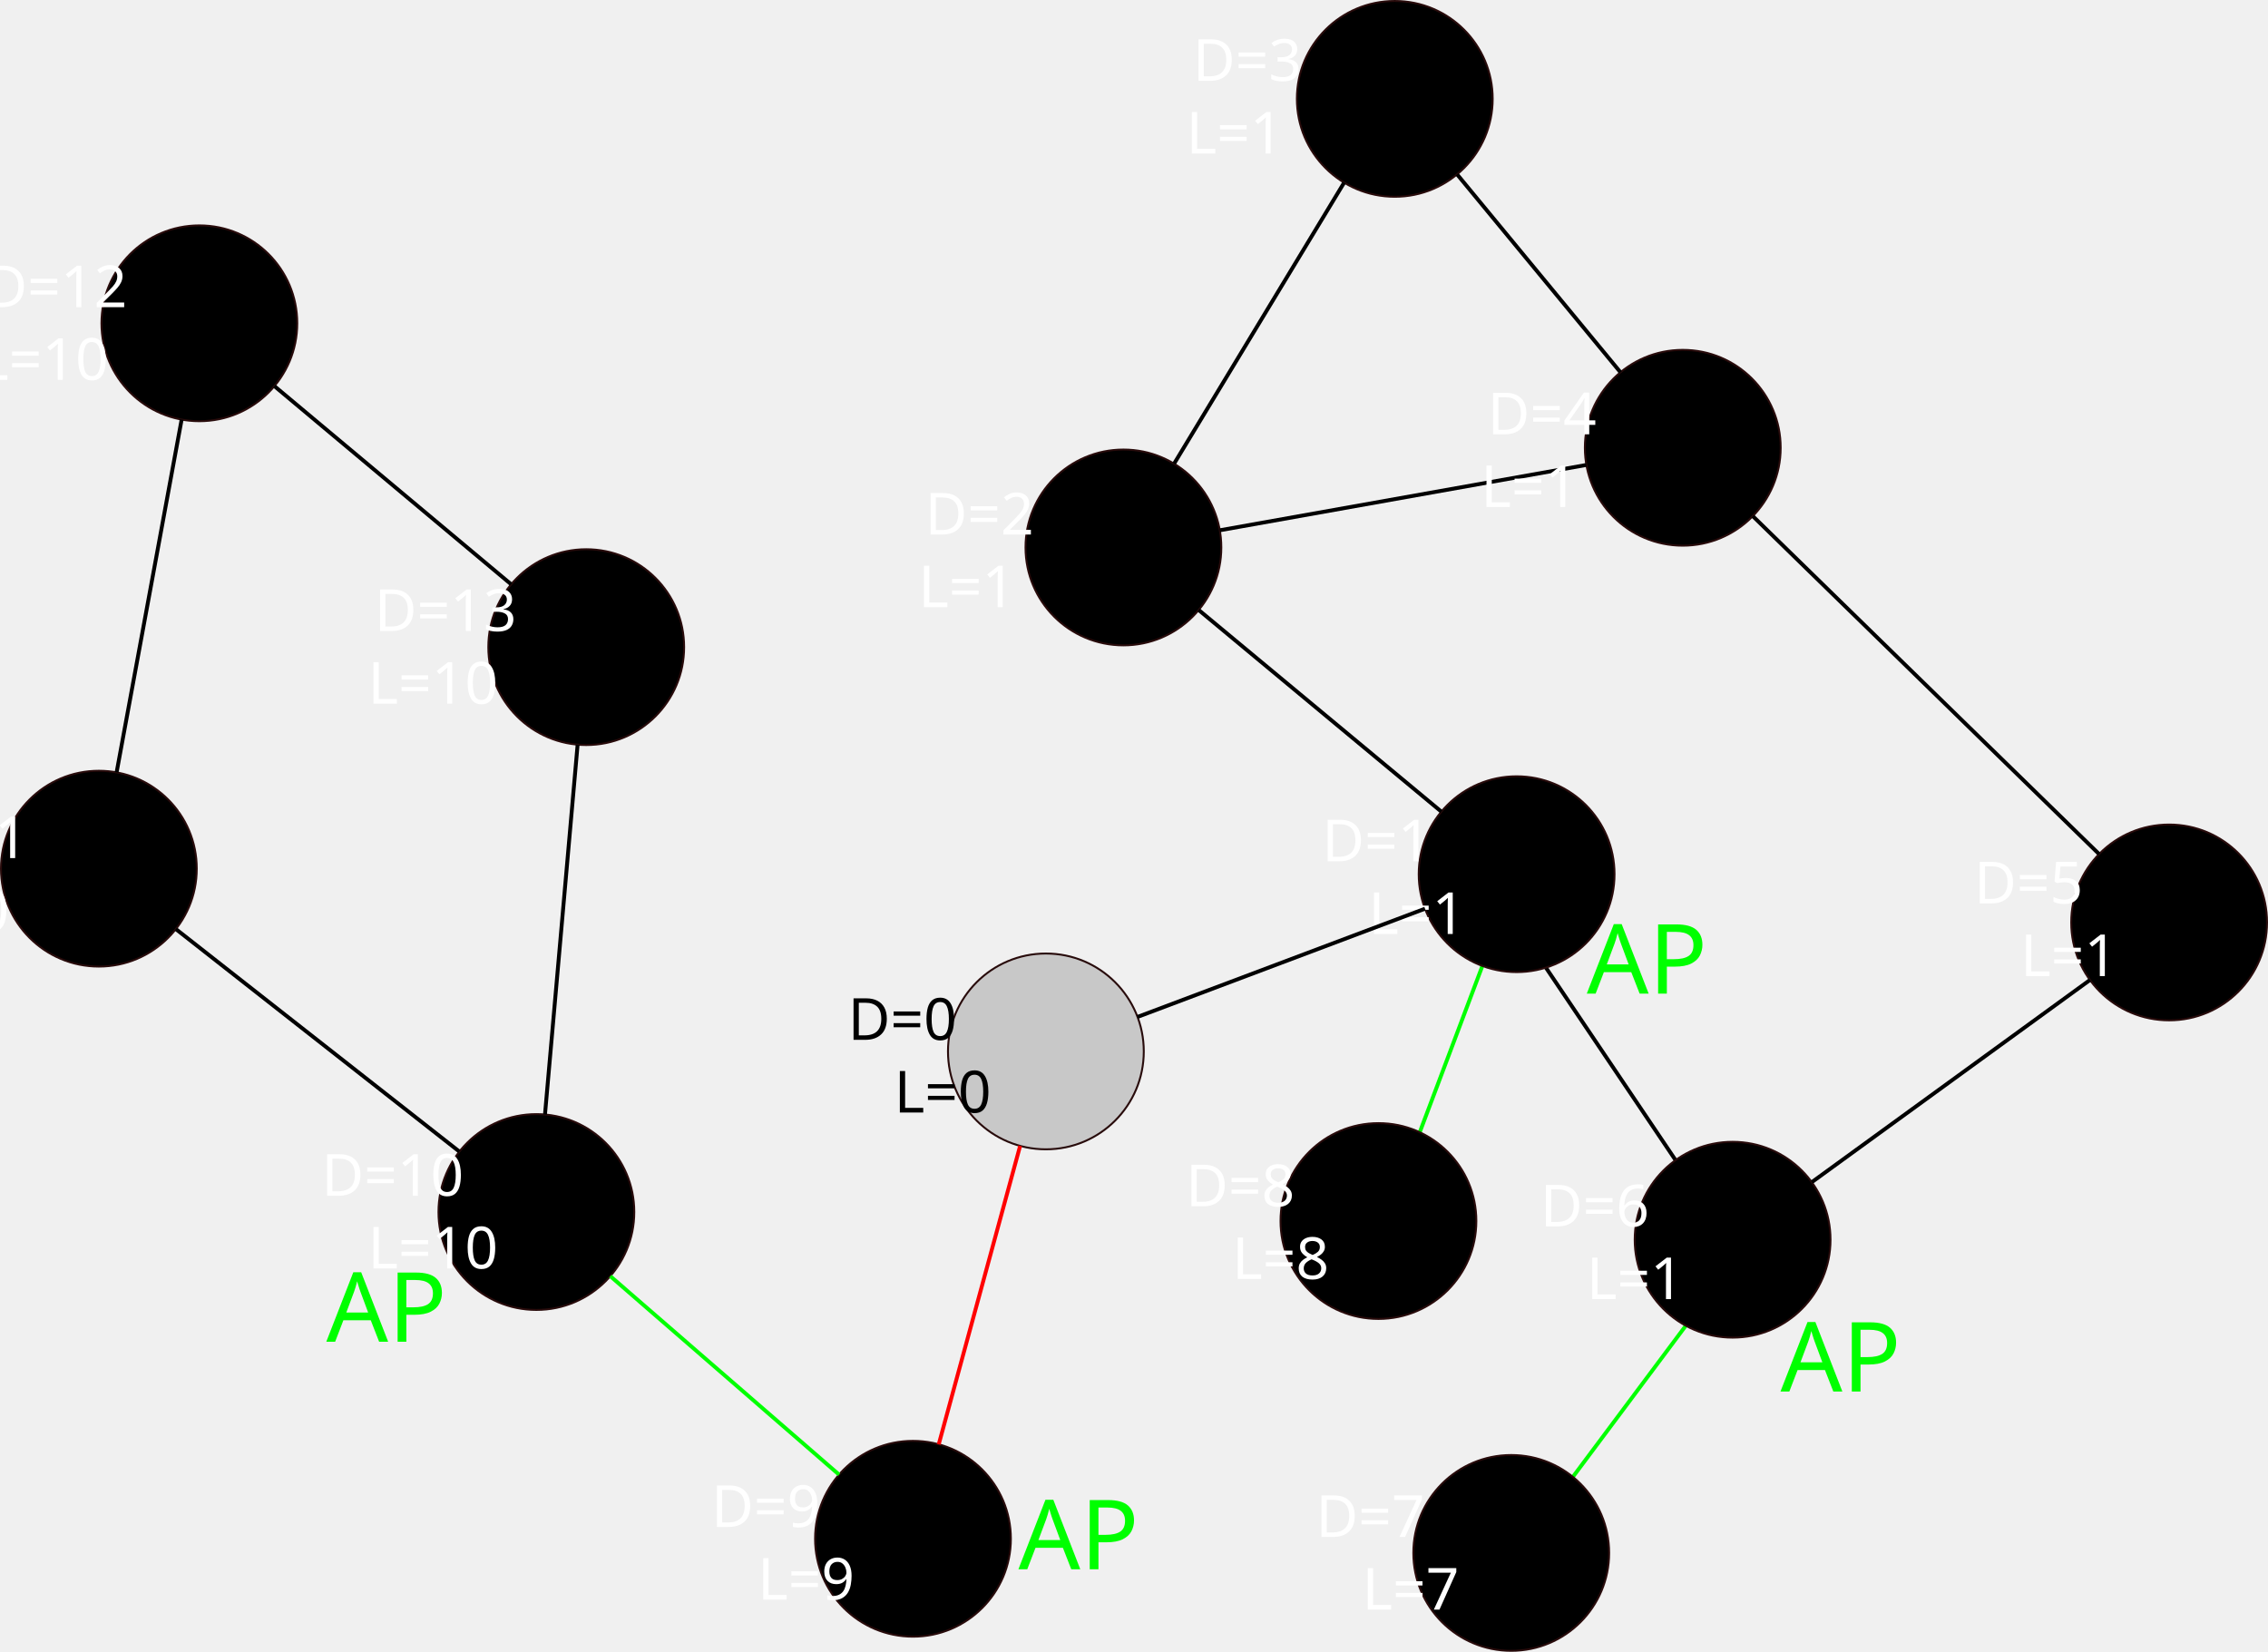
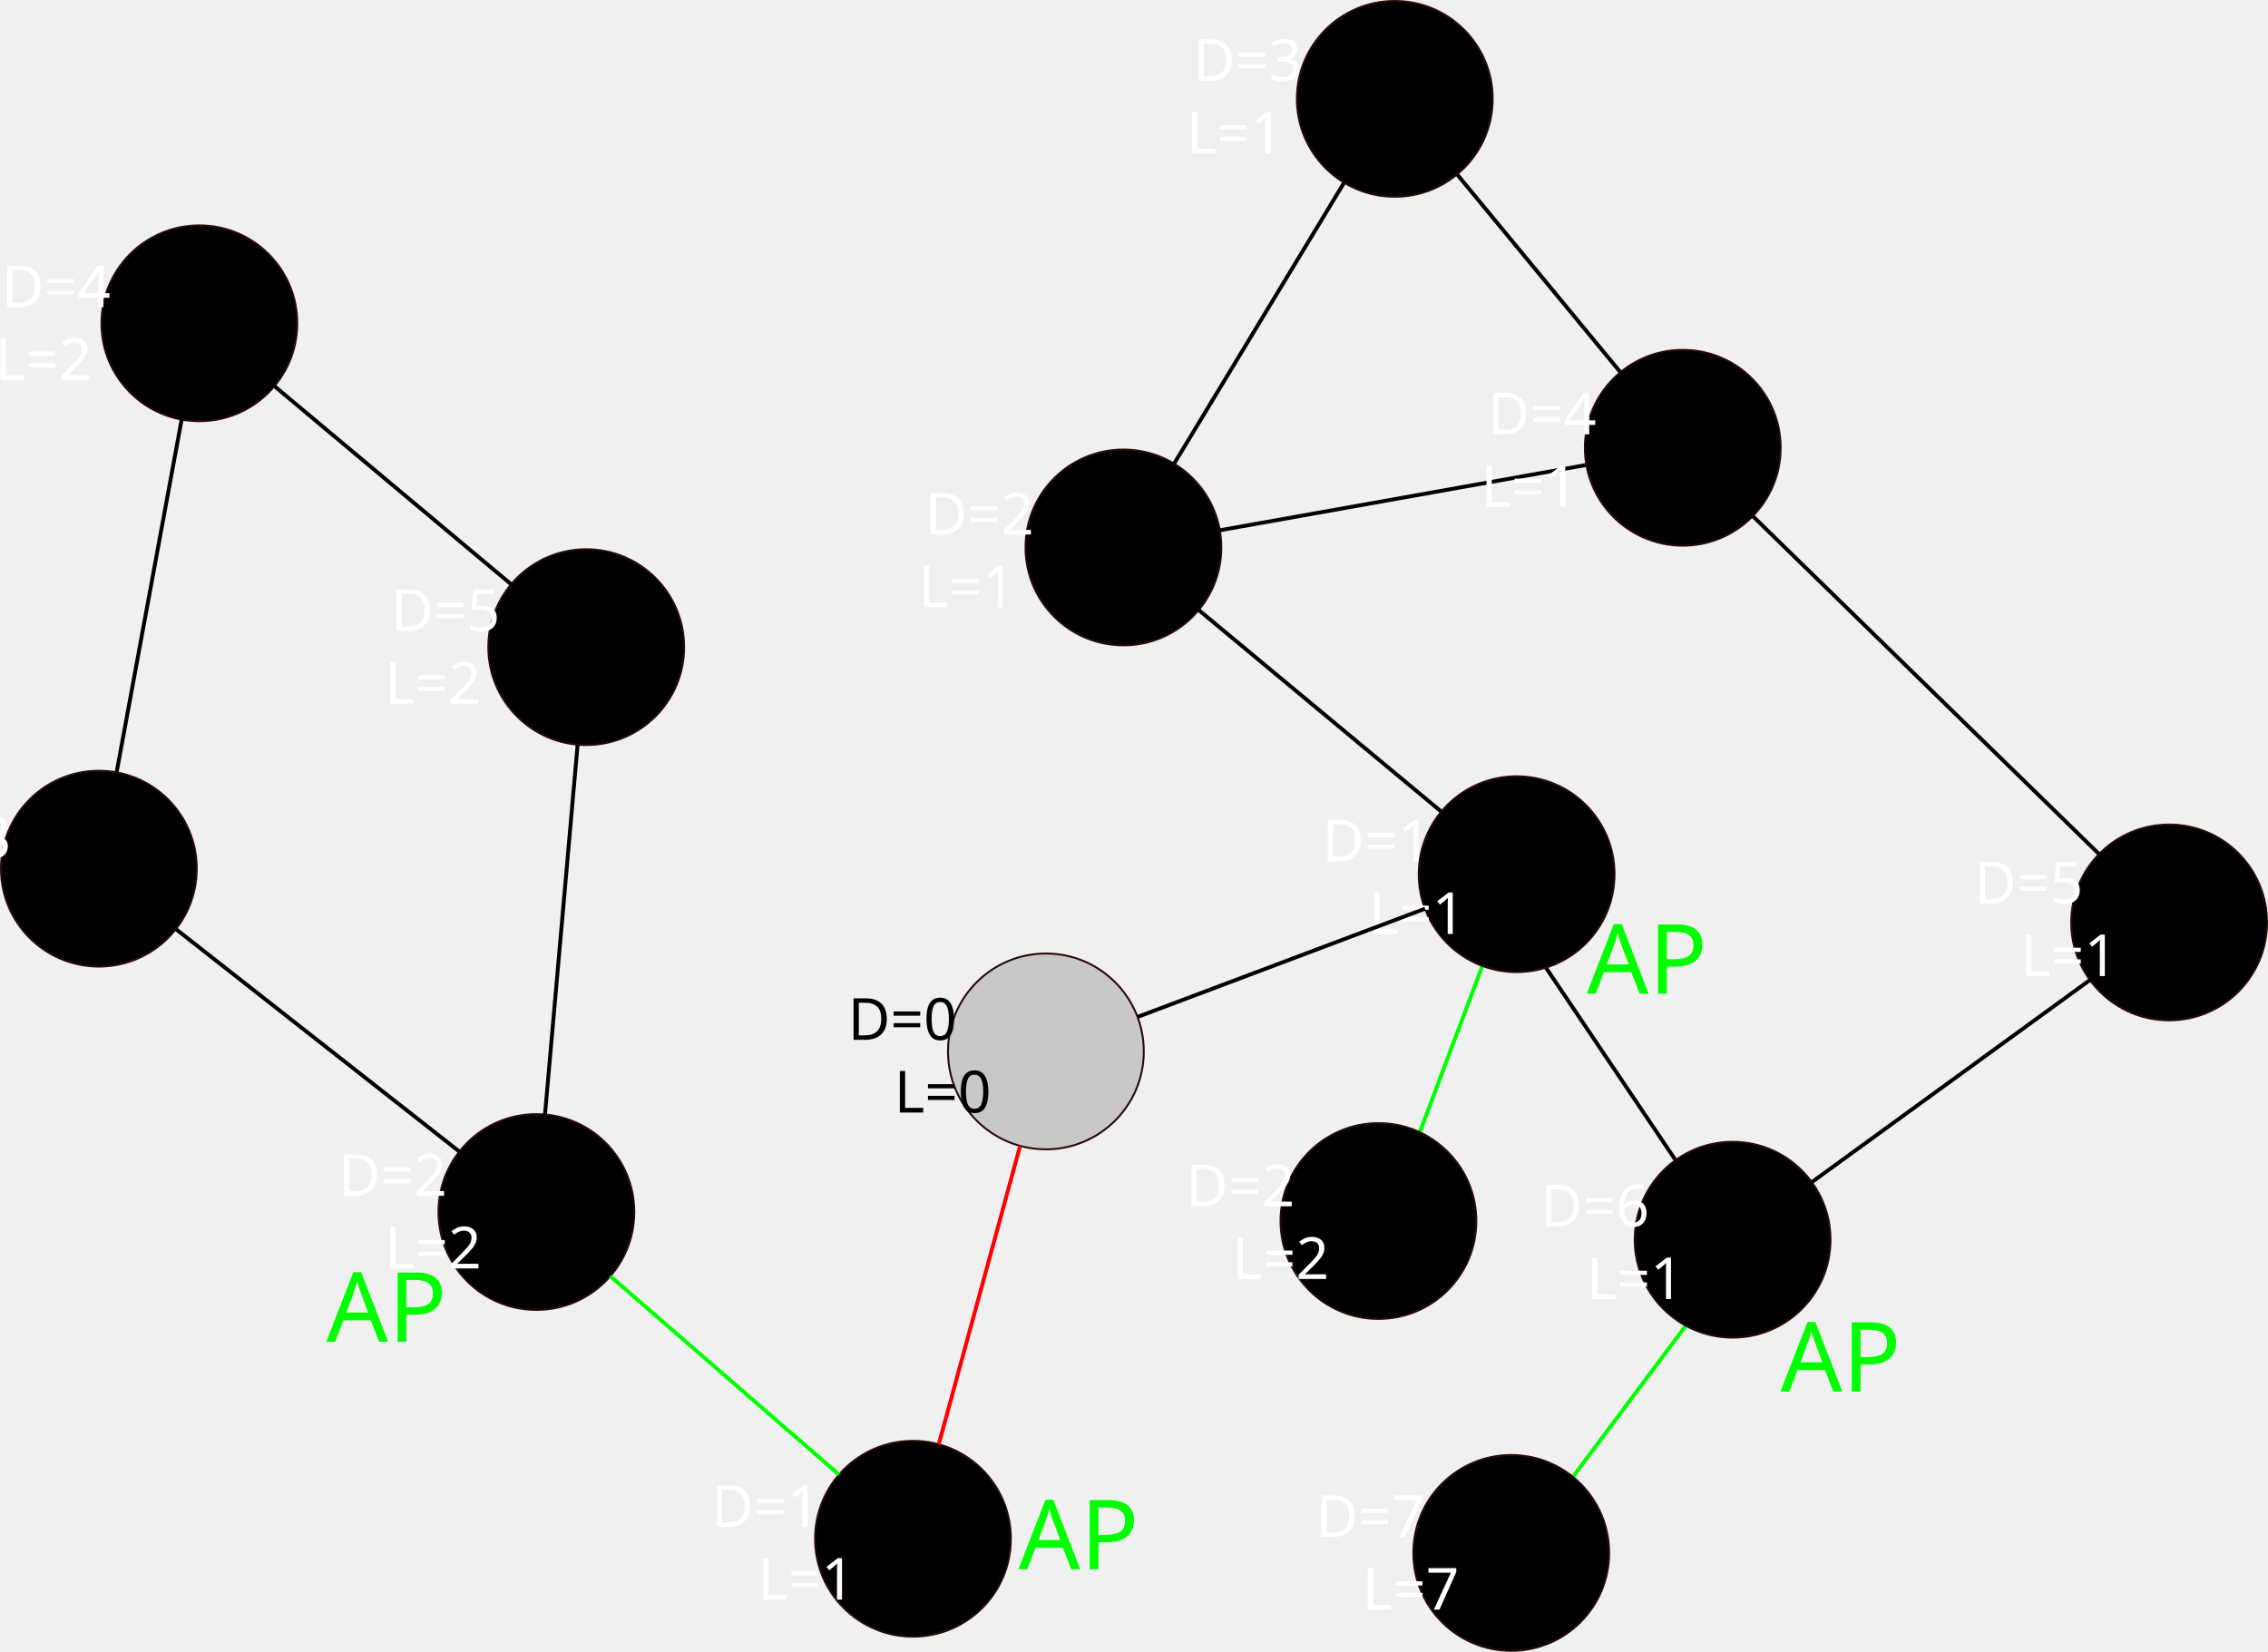
<svg xmlns="http://www.w3.org/2000/svg" width="585.037" height="426.087" id="svg2" version="1.0">
  <defs id="defs4">
    </defs>
  <g id="layer1" transform="translate(-68.7819,-91.14408)">
    <path style="fill:none;fill-opacity:0.75;fill-rule:evenodd;stroke:#00ff00;stroke-width:1px;stroke-linecap:butt;stroke-linejoin:miter;stroke-opacity:1" d="M 356.786,317.159 L 391.071,226.087" id="path2473" transform="translate(68.7819,91.14408)" />
    <path style="fill:none;fill-opacity:0.75;fill-rule:evenodd;stroke:#000000;stroke-width:1px;stroke-linecap:butt;stroke-linejoin:miter;stroke-opacity:1" d="M 451.538,316.971 L 518.208,415.966" id="path2425" />
    <path style="fill:none;fill-opacity:0.75;fill-rule:evenodd;stroke:#00ff00;stroke-width:1px;stroke-linecap:butt;stroke-linejoin:miter;stroke-opacity:1" d="M 457.599,494.758 L 517.198,414.956" id="path2433" />
    <path style="opacity:1;fill:#000000;fill-opacity:1;stroke:#280b0b;stroke-width:0.5;stroke-miterlimit:4;stroke-dasharray:none;stroke-opacity:1" id="path2383" d="m 145.462,174.54 a 25.254,25.254 0 0 1 -25.254,25.254 25.254,25.254 0 0 1 -25.254,-25.254 25.254,25.254 0 0 1 25.254,-25.254 25.254,25.254 0 0 1 25.254,25.254 z" />
    <path style="opacity:1;fill:#000000;fill-opacity:1;stroke:#280b0b;stroke-width:0.5;stroke-miterlimit:4;stroke-dasharray:none;stroke-opacity:1" id="path2385" d="m 145.462,174.54 a 25.254,25.254 0 0 1 -25.254,25.254 25.254,25.254 0 0 1 -25.254,-25.254 25.254,25.254 0 0 1 25.254,-25.254 25.254,25.254 0 0 1 25.254,25.254 z" transform="translate(-25.92244,140.6797)" />
    <path style="opacity:1;fill:#000000;fill-opacity:1;stroke:#280b0b;stroke-width:0.5;stroke-miterlimit:4;stroke-dasharray:none;stroke-opacity:1" id="path2389" d="m 145.462,174.54 a 25.254,25.254 0 0 1 -25.254,25.254 25.254,25.254 0 0 1 -25.254,-25.254 25.254,25.254 0 0 1 25.254,-25.254 25.254,25.254 0 0 1 25.254,25.254 z" transform="translate(99.79185,83.53684)" />
    <path style="opacity:1;fill:#000000;fill-opacity:1;stroke:#280b0b;stroke-width:0.5;stroke-miterlimit:4;stroke-dasharray:none;stroke-opacity:1" id="path2391" d="m 145.462,174.54 a 25.254,25.254 0 0 1 -25.254,25.254 25.254,25.254 0 0 1 -25.254,-25.254 25.254,25.254 0 0 1 25.254,-25.254 25.254,25.254 0 0 1 25.254,25.254 z" transform="translate(86.93471,229.2511)" />
    <path style="opacity:1;fill:#000000;fill-opacity:1;stroke:#280b0b;stroke-width:0.5;stroke-miterlimit:4;stroke-dasharray:none;stroke-opacity:1" id="path2393" d="m 145.462,174.54 a 25.254,25.254 0 0 1 -25.254,25.254 25.254,25.254 0 0 1 -25.254,-25.254 25.254,25.254 0 0 1 25.254,-25.254 25.254,25.254 0 0 1 25.254,25.254 z" transform="translate(184.0776,313.5368)" />
    <path style="opacity:1;fill:#c8c8c8;fill-opacity:1;stroke:#280b0b;stroke-width:0.5;stroke-miterlimit:4;stroke-dasharray:none;stroke-opacity:1" id="path2395" d="m 145.462,174.54 a 25.254,25.254 0 0 1 -25.254,25.254 25.254,25.254 0 0 1 -25.254,-25.254 25.254,25.254 0 0 1 25.254,-25.254 25.254,25.254 0 0 1 25.254,25.254 z" transform="translate(218.3633,187.8226)" />
    <path style="opacity:1;fill:#000000;fill-opacity:1;stroke:#280b0b;stroke-width:0.5;stroke-miterlimit:4;stroke-dasharray:none;stroke-opacity:1" id="path2397" d="m 145.462,174.54 a 25.254,25.254 0 0 1 -25.254,25.254 25.254,25.254 0 0 1 -25.254,-25.254 25.254,25.254 0 0 1 25.254,-25.254 25.254,25.254 0 0 1 25.254,25.254 z" transform="translate(238.3633,57.82255)" />
    <path style="opacity:1;fill:#000000;fill-opacity:1;stroke:#280b0b;stroke-width:0.5;stroke-miterlimit:4;stroke-dasharray:none;stroke-opacity:1" id="path2399" d="m 145.462,174.54 a 25.254,25.254 0 0 1 -25.254,25.254 25.254,25.254 0 0 1 -25.254,-25.254 25.254,25.254 0 0 1 25.254,-25.254 25.254,25.254 0 0 1 25.254,25.254 z" transform="translate(308.3633,-57.89173)" />
    <path style="opacity:1;fill:#000000;fill-opacity:1;stroke:#280b0b;stroke-width:0.5;stroke-miterlimit:4;stroke-dasharray:none;stroke-opacity:1" id="path2401" d="m 145.462,174.54 a 25.254,25.254 0 0 1 -25.254,25.254 25.254,25.254 0 0 1 -25.254,-25.254 25.254,25.254 0 0 1 25.254,-25.254 25.254,25.254 0 0 1 25.254,25.254 z" transform="translate(382.649,32.10827)" />
    <path style="opacity:1;fill:#000000;fill-opacity:1;stroke:#280b0b;stroke-width:0.5;stroke-miterlimit:4;stroke-dasharray:none;stroke-opacity:1" id="path2403" d="m 145.462,174.54 a 25.254,25.254 0 0 1 -25.254,25.254 25.254,25.254 0 0 1 -25.254,-25.254 25.254,25.254 0 0 1 25.254,-25.254 25.254,25.254 0 0 1 25.254,25.254 z" transform="translate(339.7919,142.1083)" />
    <path style="opacity:1;fill:#000000;fill-opacity:1;stroke:#280b0b;stroke-width:0.5;stroke-miterlimit:4;stroke-dasharray:none;stroke-opacity:1" id="path2405" d="m 145.462,174.54 a 25.254,25.254 0 0 1 -25.254,25.254 25.254,25.254 0 0 1 -25.254,-25.254 25.254,25.254 0 0 1 25.254,-25.254 25.254,25.254 0 0 1 25.254,25.254 z" transform="translate(395.5061,236.394)" />
    <path style="opacity:1;fill:#000000;fill-opacity:1;stroke:#280b0b;stroke-width:0.5;stroke-miterlimit:4;stroke-dasharray:none;stroke-opacity:1" id="path2429" d="m 145.462,174.54 a 25.254,25.254 0 0 1 -25.254,25.254 25.254,25.254 0 0 1 -25.254,-25.254 25.254,25.254 0 0 1 25.254,-25.254 25.254,25.254 0 0 1 25.254,25.254 z" transform="translate(508.1067,154.5533)" />
    <path style="opacity:1;fill:#000000;fill-opacity:1;stroke:#280b0b;stroke-width:0.5;stroke-miterlimit:4;stroke-dasharray:none;stroke-opacity:1" id="path2431" d="m 145.462,174.54 a 25.254,25.254 0 0 1 -25.254,25.254 25.254,25.254 0 0 1 -25.254,-25.254 25.254,25.254 0 0 1 25.254,-25.254 25.254,25.254 0 0 1 25.254,25.254 z" transform="translate(338.4011,317.1879)" />
    <path style="opacity:1;fill:#000000;fill-opacity:1;stroke:#280b0b;stroke-width:0.5;stroke-miterlimit:4;stroke-dasharray:none;stroke-opacity:1" id="path2469" d="m 145.462,174.54 a 25.254,25.254 0 0 1 -25.254,25.254 25.254,25.254 0 0 1 -25.254,-25.254 25.254,25.254 0 0 1 25.254,-25.254 25.254,25.254 0 0 1 25.254,25.254 z" transform="translate(304.1474,231.5749)" />
    <text xml:space="preserve" style="font-style:normal;font-weight:normal;font-size:40px;line-height:125%;font-family:sans-serif;letter-spacing:0px;word-spacing:0px;fill:#000000;fill-opacity:1;stroke:none;stroke-width:1px;stroke-linecap:butt;stroke-linejoin:miter;stroke-opacity:1" x="337.959" y="359.374" id="text4158">
      <tspan id="tspan4160" x="337.959" y="359.374" style="font-size:15px;text-align:center;text-anchor:middle">D=0</tspan>
      <tspan x="337.959" y="378.124" id="tspan4162" style="font-size:15px;text-align:center;text-anchor:middle">L=0</tspan>
    </text>
    <text xml:space="preserve" style="font-style:normal;font-weight:normal;font-size:40px;line-height:125%;font-family:sans-serif;letter-spacing:0px;word-spacing:0px;fill:#ffffff;fill-opacity:1;stroke:none;stroke-width:1px;stroke-linecap:butt;stroke-linejoin:miter;stroke-opacity:1;" x="460.262" y="313.317" id="text4158-7">
      <tspan id="tspan4160-0" x="460.262" y="313.317" style="font-size:15px;text-align:center;text-anchor:middle;fill:#ffffff;fill-opacity:1;">D=1</tspan>
      <tspan x="460.262" y="332.067" id="tspan4162-3" style="font-size:15px;text-align:center;text-anchor:middle;fill:#ffffff;fill-opacity:1;">L=1</tspan>
    </text>
    <path style="fill:none;fill-rule:evenodd;stroke:#000000;stroke-width:1px;stroke-linecap:butt;stroke-linejoin:miter;stroke-opacity:1" d="m 362.205,353.465 74.161,-27.919" id="path4185" />
    <path style="fill:none;fill-rule:evenodd;stroke:#000000;stroke-width:1px;stroke-linecap:butt;stroke-linejoin:miter;stroke-opacity:1" d="M 440.577,300.508 377.994,248.502" id="path4187" />
    <path style="fill:none;fill-rule:evenodd;stroke:#000000;stroke-width:1px;stroke-linecap:butt;stroke-linejoin:miter;stroke-opacity:1" d="m 383.433,227.931 94.562,-16.853" id="path4189" />
    <path style="fill:none;fill-rule:evenodd;stroke:#000000;stroke-width:1px;stroke-linecap:butt;stroke-linejoin:miter;stroke-opacity:1" d="m 371.643,210.755 43.858,-72.5" id="path4191" />
    <path style="fill:none;fill-rule:evenodd;stroke:#000000;stroke-width:1px;stroke-linecap:butt;stroke-linejoin:miter;stroke-opacity:1" d="m 444.647,136.124 42.135,51.048" id="path4193" />
    <path style="fill:none;fill-rule:evenodd;stroke:#000000;stroke-width:1px;stroke-linecap:butt;stroke-linejoin:miter;stroke-opacity:1" d="m 520.93,224.287 89.312,87.167" id="path4195" />
    <path style="fill:none;fill-rule:evenodd;stroke:#000000;stroke-width:1px;stroke-linecap:butt;stroke-linejoin:miter;stroke-opacity:1" d="m 536.142,396.086 71.745,-52.146" id="path4197" />
    <path style="fill:none;fill-rule:evenodd;stroke:#ff0000;stroke-width:1px;stroke-linecap:butt;stroke-linejoin:miter;stroke-opacity:1" d="m 331.927,386.726 -20.996,76.987" id="path4199" />
    <path style="fill:none;fill-rule:evenodd;stroke:#00ff00;stroke-width:1px;stroke-linecap:butt;stroke-linejoin:miter;stroke-opacity:1" d="m 226.217,420.341 58.994,51.186" id="path4201" />
    <path style="fill:none;fill-rule:evenodd;stroke:#000000;stroke-width:1px;stroke-linecap:butt;stroke-linejoin:miter;stroke-opacity:1" d="m 114.152,330.81 73.125,57.389" id="path4203" />
    <path style="fill:none;fill-rule:evenodd;stroke:#000000;stroke-width:1px;stroke-linecap:butt;stroke-linejoin:miter;stroke-opacity:1" d="M 115.632,199.375 98.862,290.384" id="path4205" />
    <path style="fill:none;fill-rule:evenodd;stroke:#000000;stroke-width:1px;stroke-linecap:butt;stroke-linejoin:miter;stroke-opacity:1" d="m 139.572,190.75 61.063,51.117" id="path4207" />
    <path style="fill:none;fill-rule:evenodd;stroke:#000000;stroke-width:1px;stroke-linecap:butt;stroke-linejoin:miter;stroke-opacity:1" d="m 217.78,283.232 -8.418,95.403" id="path4209" />
    <text xml:space="preserve" style="font-style:normal;font-weight:normal;font-size:40px;line-height:125%;font-family:sans-serif;letter-spacing:0px;word-spacing:0px;fill:#ffffff;fill-opacity:1;stroke:none;stroke-width:1px;stroke-linecap:butt;stroke-linejoin:miter;stroke-opacity:1;" x="357.833" y="229.031" id="text4158-1">
      <tspan id="tspan4160-08" x="357.833" y="229.031" style="font-size:15px;text-align:center;text-anchor:middle;fill:#ffffff;fill-opacity:1;">D=2</tspan>
      <tspan x="357.833" y="247.781" id="tspan4162-2" style="font-size:15px;text-align:center;text-anchor:middle;fill:#ffffff;fill-opacity:1;">L=<tspan style="fill:#ffffff;fill-opacity:1;" id="tspan4399">1</tspan>
      </tspan>
    </text>
    <text xml:space="preserve" style="font-style:normal;font-weight:normal;font-size:40px;line-height:125%;font-family:sans-serif;letter-spacing:0px;word-spacing:0px;fill:#ffffff;fill-opacity:1;stroke:none;stroke-width:1px;stroke-linecap:butt;stroke-linejoin:miter;stroke-opacity:1;" x="426.943" y="111.994" id="text4158-1-9">
      <tspan id="tspan4160-08-7" x="426.943" y="111.994" style="font-size:15px;text-align:center;text-anchor:middle;fill:#ffffff;fill-opacity:1;">D=3</tspan>
      <tspan x="426.943" y="130.744" id="tspan4162-2-0" style="font-size:15px;text-align:center;text-anchor:middle;fill:#ffffff;fill-opacity:1;">L=<tspan style="fill:#ffffff;fill-opacity:1;" id="tspan4397">1</tspan>
      </tspan>
    </text>
    <text xml:space="preserve" style="font-style:normal;font-weight:normal;font-size:40px;line-height:125%;font-family:sans-serif;letter-spacing:0px;word-spacing:0px;fill:#ffffff;fill-opacity:1;stroke:none;stroke-width:1px;stroke-linecap:butt;stroke-linejoin:miter;stroke-opacity:1;" x="502.936" y="203.174" id="text4158-1-9-0">
      <tspan id="tspan4160-08-7-1" x="502.936" y="203.174" style="font-size:15px;text-align:center;text-anchor:middle;fill:#ffffff;fill-opacity:1;">D=4</tspan>
      <tspan x="502.936" y="221.924" id="tspan4162-2-0-0" style="font-size:15px;text-align:center;text-anchor:middle;fill:#ffffff;fill-opacity:1;">L=1<tspan style="fill:#ffffff;fill-opacity:1;" id="tspan4395" />
      </tspan>
    </text>
    <text xml:space="preserve" style="font-style:normal;font-weight:normal;font-size:40px;line-height:125%;font-family:sans-serif;letter-spacing:0px;word-spacing:0px;fill:#ffffff;fill-opacity:1;stroke:none;stroke-width:1px;stroke-linecap:butt;stroke-linejoin:miter;stroke-opacity:1;" x="628.471" y="324.181" id="text4158-1-9-0-0">
      <tspan id="tspan4160-08-7-1-0" x="628.471" y="324.181" style="font-size:15px;text-align:center;text-anchor:middle;fill:#ffffff;fill-opacity:1;">D=5</tspan>
      <tspan x="628.471" y="342.931" id="tspan4162-2-0-0-1" style="font-size:15px;text-align:center;text-anchor:middle;fill:#ffffff;fill-opacity:1;">L=1</tspan>
    </text>
    <text xml:space="preserve" style="font-style:normal;font-weight:normal;font-size:40px;line-height:125%;font-family:sans-serif;letter-spacing:0px;word-spacing:0px;fill:#ffffff;fill-opacity:1;stroke:none;stroke-width:1px;stroke-linecap:butt;stroke-linejoin:miter;stroke-opacity:1;" x="516.562" y="407.503" id="text4158-1-9-0-0-9">
      <tspan id="tspan4160-08-7-1-0-5" x="516.562" y="407.503" style="font-size:15px;text-align:center;text-anchor:middle;fill:#ffffff;fill-opacity:1;">D=6</tspan>
      <tspan x="516.562" y="426.253" id="tspan4162-2-0-0-1-6" style="font-size:15px;text-align:center;text-anchor:middle;fill:#ffffff;fill-opacity:1;">L=1</tspan>
    </text>
    <text xml:space="preserve" style="font-style:normal;font-weight:normal;font-size:40px;line-height:125%;font-family:sans-serif;letter-spacing:0px;word-spacing:0px;fill:#ffffff;fill-opacity:1;stroke:none;stroke-width:1px;stroke-linecap:butt;stroke-linejoin:miter;stroke-opacity:1;" x="458.665" y="487.602" id="text4158-1-9-0-0-9-9">
      <tspan id="tspan4160-08-7-1-0-5-9" x="458.665" y="487.602" style="font-size:15px;text-align:center;text-anchor:middle;fill:#ffffff;fill-opacity:1;">D=7</tspan>
      <tspan x="458.665" y="506.352" id="tspan4162-2-0-0-1-6-5" style="font-size:15px;text-align:center;text-anchor:middle;fill:#ffffff;fill-opacity:1;">L=7</tspan>
    </text>
    <text xml:space="preserve" style="font-style:normal;font-weight:normal;font-size:40px;line-height:125%;font-family:sans-serif;letter-spacing:0px;word-spacing:0px;fill:#000000;fill-opacity:1;stroke:none;stroke-width:1px;stroke-linecap:butt;stroke-linejoin:miter;stroke-opacity:1" x="528.068" y="450.088" id="text4371">
      <tspan id="tspan4373" x="528.068" y="450.088" style="font-size:25px;fill:#00ff00;fill-opacity:1">AP</tspan>
    </text>
-     <text xml:space="preserve" style="font-style:normal;font-weight:normal;font-size:40px;line-height:125%;font-family:sans-serif;letter-spacing:0px;word-spacing:0px;fill:#ffffff;fill-opacity:1;stroke:none;stroke-width:1px;stroke-linecap:butt;stroke-linejoin:miter;stroke-opacity:1;" x="425.123" y="402.308" id="text4158-7-0">
-       <tspan id="tspan4160-0-9" x="425.123" y="402.308" style="font-size:15px;text-align:center;text-anchor:middle;fill:#ffffff;fill-opacity:1;">D=8</tspan>
-       <tspan x="425.123" y="421.058" id="tspan4162-3-1" style="font-size:15px;text-align:center;text-anchor:middle;fill:#ffffff;fill-opacity:1;">L=8</tspan>
+     <text xml:space="preserve" style="font-style:normal;font-weight:normal;font-size:40px;line-height:125%;font-family:sans-serif;letter-spacing:0px;word-spacing:0px;fill:#ffffff;fill-opacity:1;stroke:none;stroke-width:1px;stroke-linecap:butt;stroke-linejoin:miter;stroke-opacity:1" x="425.123" y="402.308" id="text4158-7-0">
+       <tspan id="tspan4160-0-9" x="425.123" y="402.308" style="font-size:15px;text-align:center;text-anchor:middle;fill:#ffffff;fill-opacity:1">D=2</tspan>
+       <tspan x="425.123" y="421.058" id="tspan4162-3-1" style="font-size:15px;text-align:center;text-anchor:middle;fill:#ffffff;fill-opacity:1">L=2</tspan>
    </text>
    <text xml:space="preserve" style="font-style:normal;font-weight:normal;font-size:40px;line-height:125%;font-family:sans-serif;letter-spacing:0px;word-spacing:0px;fill:#000000;fill-opacity:1;stroke:none;stroke-width:1px;stroke-linecap:butt;stroke-linejoin:miter;stroke-opacity:1" x="478.1" y="347.446" id="text4371-3">
      <tspan id="tspan4373-6" x="478.1" y="347.446" style="font-size:25px;fill:#00ff00;fill-opacity:1">AP</tspan>
    </text>
-     <text xml:space="preserve" style="font-style:normal;font-weight:normal;font-size:40px;line-height:125%;font-family:sans-serif;letter-spacing:0px;word-spacing:0px;fill:#ffffff;fill-opacity:1;stroke:none;stroke-width:1px;stroke-linecap:butt;stroke-linejoin:miter;stroke-opacity:1;" x="302.721" y="485.032" id="text4158-6">
-       <tspan id="tspan4160-3" x="302.721" y="485.032" style="font-size:15px;text-align:center;text-anchor:middle;fill:#ffffff;fill-opacity:1;">D=9</tspan>
-       <tspan x="302.721" y="503.782" id="tspan4162-26" style="font-size:15px;text-align:center;text-anchor:middle;fill:#ffffff;fill-opacity:1;">L=9</tspan>
+     <text xml:space="preserve" style="font-style:normal;font-weight:normal;font-size:40px;line-height:125%;font-family:sans-serif;letter-spacing:0px;word-spacing:0px;fill:#ffffff;fill-opacity:1;stroke:none;stroke-width:1px;stroke-linecap:butt;stroke-linejoin:miter;stroke-opacity:1" x="302.721" y="485.032" id="text4158-6">
+       <tspan id="tspan4160-3" x="302.721" y="485.032" style="font-size:15px;text-align:center;text-anchor:middle;fill:#ffffff;fill-opacity:1">D=1</tspan>
+       <tspan x="302.721" y="503.782" id="tspan4162-26" style="font-size:15px;text-align:center;text-anchor:middle;fill:#ffffff;fill-opacity:1">L=1</tspan>
    </text>
-     <text xml:space="preserve" style="font-style:normal;font-weight:normal;font-size:40px;line-height:125%;font-family:sans-serif;letter-spacing:0px;word-spacing:0px;fill:#ffffff;fill-opacity:1;stroke:none;stroke-width:1px;stroke-linecap:butt;stroke-linejoin:miter;stroke-opacity:1;" x="206.463" y="399.594" id="text4158-6-7">
-       <tspan id="tspan4160-3-9" x="206.463" y="399.594" style="font-size:15px;text-align:center;text-anchor:middle;fill:#ffffff;fill-opacity:1;">D=10</tspan>
-       <tspan x="206.463" y="418.344" id="tspan4162-26-7" style="font-size:15px;text-align:center;text-anchor:middle;fill:#ffffff;fill-opacity:1;">L=10</tspan>
+     <text xml:space="preserve" style="font-style:normal;font-weight:normal;font-size:40px;line-height:125%;font-family:sans-serif;letter-spacing:0px;word-spacing:0px;fill:#ffffff;fill-opacity:1;stroke:none;stroke-width:1px;stroke-linecap:butt;stroke-linejoin:miter;stroke-opacity:1" x="206.463" y="399.594" id="text4158-6-7">
+       <tspan id="tspan4160-3-9" x="206.463" y="399.594" style="font-size:15px;text-align:center;text-anchor:middle;fill:#ffffff;fill-opacity:1">D=2</tspan>
+       <tspan x="206.463" y="418.344" id="tspan4162-26-7" style="font-size:15px;text-align:center;text-anchor:middle;fill:#ffffff;fill-opacity:1">L=2</tspan>
    </text>
-     <text xml:space="preserve" style="font-style:normal;font-weight:normal;font-size:40px;line-height:125%;font-family:sans-serif;letter-spacing:0px;word-spacing:0px;fill:#ffffff;fill-opacity:1;stroke:none;stroke-width:1px;stroke-linecap:butt;stroke-linejoin:miter;stroke-opacity:1;" x="94.003" y="312.498" id="text4158-6-7-6">
-       <tspan id="tspan4160-3-9-2" x="94.003" y="312.498" style="font-size:15px;text-align:center;text-anchor:middle;fill:#ffffff;fill-opacity:1;">D=11</tspan>
-       <tspan x="94.003" y="331.248" id="tspan4162-26-7-9" style="font-size:15px;text-align:center;text-anchor:middle;fill:#ffffff;fill-opacity:1;">L=<tspan style="fill:#ffffff;fill-opacity:1;" id="tspan4553">10</tspan>
+     <text xml:space="preserve" style="font-style:normal;font-weight:normal;font-size:40px;line-height:125%;font-family:sans-serif;letter-spacing:0px;word-spacing:0px;fill:#ffffff;fill-opacity:1;stroke:none;stroke-width:1px;stroke-linecap:butt;stroke-linejoin:miter;stroke-opacity:1" x="94.003" y="312.498" id="text4158-6-7-6">
+       <tspan id="tspan4160-3-9-2" x="94.003" y="312.498" style="font-size:15px;text-align:center;text-anchor:middle;fill:#ffffff;fill-opacity:1">D=3</tspan>
+       <tspan x="94.003" y="331.248" id="tspan4162-26-7-9" style="font-size:15px;text-align:center;text-anchor:middle;fill:#ffffff;fill-opacity:1">L=2<tspan style="fill:#ffffff;fill-opacity:1" id="tspan4553" />
      </tspan>
    </text>
-     <text xml:space="preserve" style="font-style:normal;font-weight:normal;font-size:40px;line-height:125%;font-family:sans-serif;letter-spacing:0px;word-spacing:0px;fill:#ffffff;fill-opacity:1;stroke:none;stroke-width:1px;stroke-linecap:butt;stroke-linejoin:miter;stroke-opacity:1;" x="119.653" y="170.377" id="text4158-6-7-6-8">
-       <tspan id="tspan4160-3-9-2-8" x="119.653" y="170.377" style="font-size:15px;text-align:center;text-anchor:middle;fill:#ffffff;fill-opacity:1;">D=12</tspan>
-       <tspan x="119.653" y="189.127" id="tspan4162-26-7-9-5" style="font-size:15px;text-align:center;text-anchor:middle;fill:#ffffff;fill-opacity:1;">L=<tspan style="fill:#ffffff;fill-opacity:1;" id="tspan4551">10</tspan>
+     <text xml:space="preserve" style="font-style:normal;font-weight:normal;font-size:40px;line-height:125%;font-family:sans-serif;letter-spacing:0px;word-spacing:0px;fill:#ffffff;fill-opacity:1;stroke:none;stroke-width:1px;stroke-linecap:butt;stroke-linejoin:miter;stroke-opacity:1" x="119.653" y="170.377" id="text4158-6-7-6-8">
+       <tspan id="tspan4160-3-9-2-8" x="119.653" y="170.377" style="font-size:15px;text-align:center;text-anchor:middle;fill:#ffffff;fill-opacity:1">D=4</tspan>
+       <tspan x="119.653" y="189.127" id="tspan4162-26-7-9-5" style="font-size:15px;text-align:center;text-anchor:middle;fill:#ffffff;fill-opacity:1">L=2<tspan style="fill:#ffffff;fill-opacity:1" id="tspan4551" />
      </tspan>
    </text>
-     <text xml:space="preserve" style="font-style:normal;font-weight:normal;font-size:40px;line-height:125%;font-family:sans-serif;letter-spacing:0px;word-spacing:0px;fill:#ffffff;fill-opacity:1;stroke:none;stroke-width:1px;stroke-linecap:butt;stroke-linejoin:miter;stroke-opacity:1;" x="220.121" y="253.915" id="text4158-6-7-6-8-4">
-       <tspan id="tspan4160-3-9-2-8-3" x="220.121" y="253.915" style="font-size:15px;text-align:center;text-anchor:middle;fill:#ffffff;fill-opacity:1;">D=13</tspan>
-       <tspan x="220.121" y="272.665" id="tspan4162-26-7-9-5-0" style="font-size:15px;text-align:center;text-anchor:middle;fill:#ffffff;fill-opacity:1;">L=<tspan style="fill:#ffffff;fill-opacity:1;" id="tspan4549">10</tspan>
+     <text xml:space="preserve" style="font-style:normal;font-weight:normal;font-size:40px;line-height:125%;font-family:sans-serif;letter-spacing:0px;word-spacing:0px;fill:#ffffff;fill-opacity:1;stroke:none;stroke-width:1px;stroke-linecap:butt;stroke-linejoin:miter;stroke-opacity:1" x="220.121" y="253.915" id="text4158-6-7-6-8-4">
+       <tspan id="tspan4160-3-9-2-8-3" x="220.121" y="253.915" style="font-size:15px;text-align:center;text-anchor:middle;fill:#ffffff;fill-opacity:1">D=5</tspan>
+       <tspan x="220.121" y="272.665" id="tspan4162-26-7-9-5-0" style="font-size:15px;text-align:center;text-anchor:middle;fill:#ffffff;fill-opacity:1">L=2<tspan style="fill:#ffffff;fill-opacity:1" id="tspan4549" />
      </tspan>
    </text>
    <text xml:space="preserve" style="font-style:normal;font-weight:normal;font-size:40px;line-height:125%;font-family:sans-serif;letter-spacing:0px;word-spacing:0px;fill:#000000;fill-opacity:1;stroke:none;stroke-width:1px;stroke-linecap:butt;stroke-linejoin:miter;stroke-opacity:1" x="152.953" y="437.248" id="text4371-3-5">
      <tspan id="tspan4373-6-7" x="152.953" y="437.248" style="font-size:25px;fill:#00ff00;fill-opacity:1">AP</tspan>
    </text>
    <text xml:space="preserve" style="font-style:normal;font-weight:normal;font-size:40px;line-height:125%;font-family:sans-serif;letter-spacing:0px;word-spacing:0px;fill:#000000;fill-opacity:1;stroke:none;stroke-width:1px;stroke-linecap:butt;stroke-linejoin:miter;stroke-opacity:1" x="331.487" y="495.938" id="text4371-3-5-8">
      <tspan id="tspan4373-6-7-4" x="331.487" y="495.938" style="font-size:25px;fill:#00ff00;fill-opacity:1">AP</tspan>
    </text>
  </g>
</svg>
